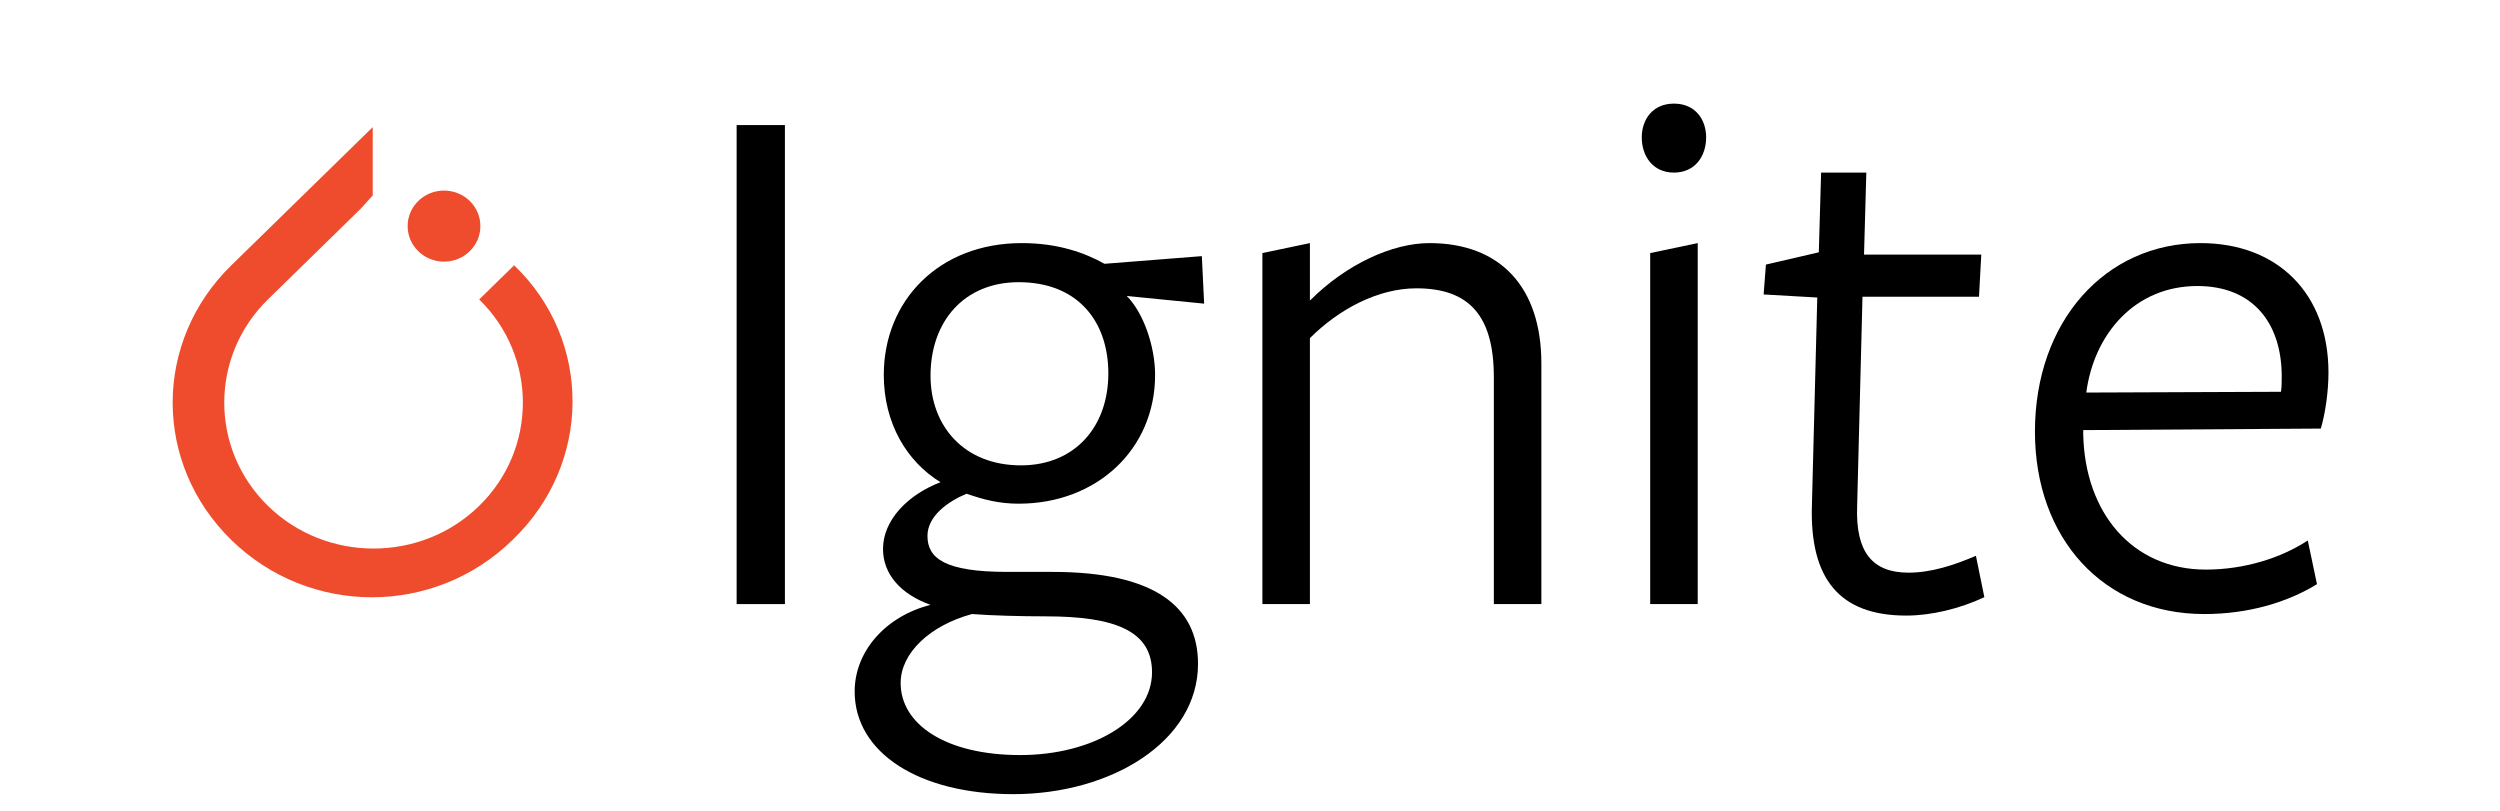
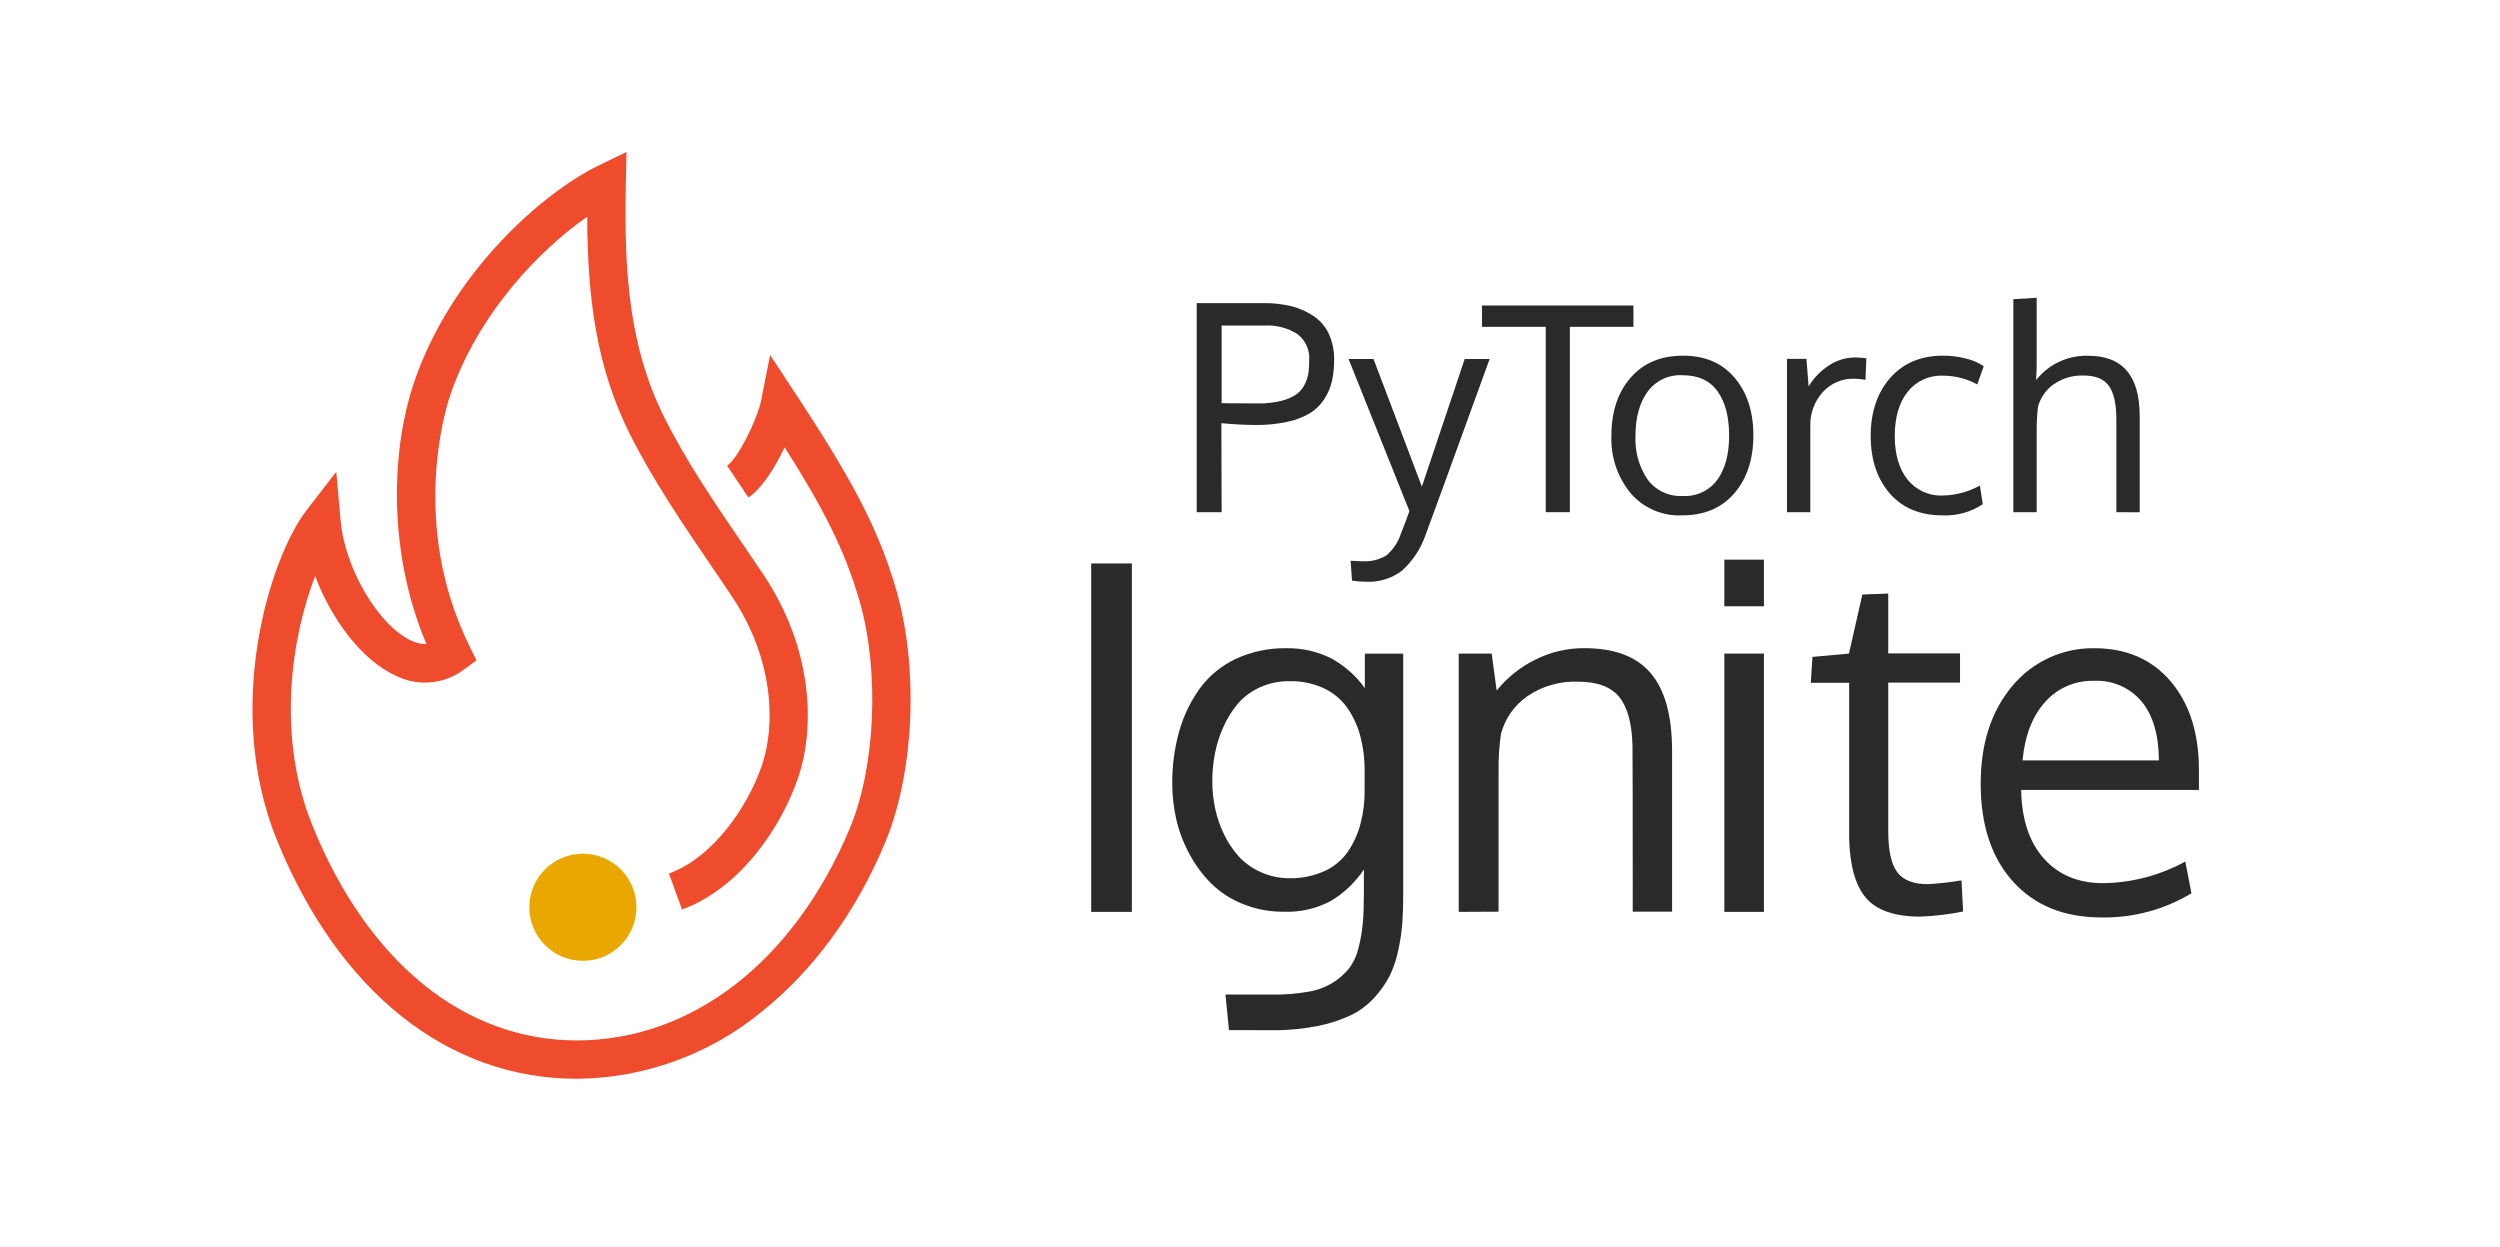
- <svg xmlns="http://www.w3.org/2000/svg" version="1.1" x="0" y="0" width="352.29" height="114.25" viewBox="0, 0, 352.29, 114.25">
-   <g id="Layer_1">
-     <g>
-       <path d="M67.526,42.195 C75.733,50.214 75.733,63.265 67.526,71.284 C59.319,79.303 45.955,79.303 37.756,71.284 C29.549,63.265 29.549,50.214 37.756,42.195 C37.756,42.195 37.756,42.195 37.756,42.195 L50.878,29.365 L52.524,27.536 L52.524,27.536 L52.524,17.915 C40.564,29.594 33.923,36.084 32.599,37.385 C21.576,48.148 21.576,65.33 32.599,76.094 C43.615,86.858 61.199,86.858 72.215,76.094 C83.464,65.33 83.464,47.92 72.449,37.385 C71.461,38.342 68.016,41.716 67.526,42.195 z" fill="#EE4C2C" id="bp3iEM1Cm" />
-       <g>
-         <path d="M62.569,26.852 C59.741,26.852 57.443,29.098 57.443,31.861 C57.443,34.624 59.741,36.87 62.569,36.87 C65.397,36.87 67.695,34.624 67.695,31.861 C67.695,29.098 65.397,26.852 62.569,26.852 z" fill="#EE4C2C" id="d5B2guxX6D" />
-       </g>
-     </g>
-     <path d="M110.607,85.125 L110.607,17.625 L103.803,17.625 L103.803,85.125 z" fill="#000000" />
-     <path d="M131.127,52.941 C131.127,45.273 135.879,39.765 143.547,39.765 C151.863,39.765 156.183,45.273 156.183,52.617 C156.183,60.177 151.431,65.577 143.871,65.577 C135.879,65.577 131.127,60.069 131.127,52.941 z M136.959,86.529 C139.767,86.745 143.979,86.853 147.327,86.853 C157.155,86.853 162.339,88.905 162.339,94.737 C162.339,101.433 154.023,106.401 143.763,106.401 C133.287,106.401 126.915,102.081 126.915,96.249 C126.915,92.037 131.019,88.149 136.959,86.529 z M131.127,85.233 C124.755,86.853 120.435,91.821 120.435,97.437 C120.435,106.077 129.507,111.909 142.791,111.909 C156.615,111.909 168.819,104.457 168.819,93.549 C168.819,85.449 162.663,80.589 148.299,80.589 C149.055,80.589 141.927,80.589 141.927,80.589 C133.071,80.589 130.695,78.645 130.695,75.513 C130.695,72.705 133.611,70.653 136.203,69.573 C138.687,70.437 140.847,70.977 143.547,70.977 C154.563,70.977 162.771,63.309 162.771,52.833 C162.771,48.837 161.151,44.085 158.775,41.709 L169.683,42.789 L169.359,36.093 L155.643,37.173 C152.943,35.661 149.163,34.257 143.979,34.257 C132.315,34.257 124.539,42.357 124.539,52.833 C124.539,59.637 127.779,65.037 132.531,67.953 C127.995,69.681 124.431,73.245 124.431,77.349 C124.431,80.913 126.915,83.721 131.127,85.233 z" fill="#000000" />
-     <path d="M217.203,85.125 L217.203,51.213 C217.203,40.413 211.371,34.257 201.435,34.257 C196.251,34.257 189.771,37.173 184.587,42.357 L184.587,34.257 L177.891,35.661 L177.891,85.125 L184.587,85.125 L184.587,47.649 C188.691,43.545 194.199,40.629 199.599,40.629 C207.051,40.629 210.507,44.517 210.507,53.157 L210.507,85.125 z" fill="#000000" />
-     <path d="M240.423,19.353 C240.423,16.869 238.911,14.601 235.887,14.601 C232.863,14.601 231.351,16.869 231.351,19.353 C231.351,21.945 232.863,24.321 235.887,24.321 C238.911,24.321 240.423,21.945 240.423,19.353 z M239.235,85.125 L239.235,34.257 L232.539,35.661 L232.539,85.125 z" fill="#000000" />
-     <path d="M279.627,84.153 L278.439,78.321 C275.415,79.617 272.175,80.697 268.935,80.697 C263.751,80.697 261.483,77.673 261.699,71.409 L262.455,41.817 L278.871,41.817 L279.195,35.877 L262.671,35.877 L262.995,24.321 L256.623,24.321 L256.299,35.553 L248.847,37.281 L248.523,41.493 L256.083,41.925 L255.327,71.193 C255.003,81.561 259.215,86.745 268.611,86.745 C272.175,86.745 276.171,85.773 279.627,84.153 z" fill="#000000" />
-     <path d="M293.559,60.609 L327.039,60.393 C327.687,58.233 328.119,55.101 328.119,52.509 C328.119,41.385 320.991,34.257 310.083,34.257 C296.691,34.257 286.755,45.273 286.755,60.825 C286.755,75.837 296.367,86.529 310.623,86.529 C316.779,86.529 322.287,84.909 326.499,82.317 L325.203,76.161 C321.423,78.645 316.239,80.265 310.839,80.265 C300.471,80.265 293.775,72.273 293.559,61.149 z M293.991,55.317 C295.071,47.109 300.795,40.305 309.651,40.305 C317.427,40.305 321.531,45.489 321.531,53.049 C321.531,53.589 321.531,54.669 321.423,55.209 z" fill="#000000" />
-   </g>
+ <svg xmlns="http://www.w3.org/2000/svg" id="Layer_1" data-name="Layer 1" viewBox="0 0 501.38 250">
+   <defs>
+     <style>.cls-1{fill:#2a2a2a;}.cls-2{fill:#eaa700;}.cls-3{fill:#ee4c2c;}</style>
+   </defs>
+   <path class="cls-1" d="M245,102.72h-5V60.79H253.5a22.73,22.73,0,0,1,5.57.64,14,14,0,0,1,4.43,2,8.7,8.7,0,0,1,3,3.53,11.73,11.73,0,0,1,1.06,5.15,19.19,19.19,0,0,1-.44,4.36,11.26,11.26,0,0,1-1.55,3.6,9,9,0,0,1-2.85,2.79,14.68,14.68,0,0,1-4.53,1.74,29,29,0,0,1-6.4.63q-2.89,0-6.84-.36Zm7.31-21.81a18.42,18.42,0,0,0,4.71-.53,9,9,0,0,0,3-1.32,5.38,5.38,0,0,0,1.66-2,7.87,7.87,0,0,0,.74-2.31,20.38,20.38,0,0,0,.14-2.54,6,6,0,0,0-2.4-5.24,11.15,11.15,0,0,0-6.51-1.68H245V80.86Z" />
+   <path class="cls-1" d="M270.46,72h5l9.7,25.59L293.75,72h5q-12.43,34.25-12.86,35.31a17.32,17.32,0,0,1-4.68,7.11,11,11,0,0,1-7.23,2.25,18.85,18.85,0,0,1-2.83-.22l-.28-4c1,.08,1.83.11,2.35.11a8.35,8.35,0,0,0,4.81-1.16,9.65,9.65,0,0,0,2.92-4.36q1.15-2.94,1.71-4.54Z" />
+   <path class="cls-1" d="M314.84,102.72H310V65.55H297.22V61.27h30.37v4.28H314.84Z" />
+   <path class="cls-1" d="M351.64,87.33q0,7.14-3.81,11.59t-10.54,4.44A12.83,12.83,0,0,1,327,98.88a17.13,17.13,0,0,1-3.83-11.52q0-7.17,3.84-11.6t10.54-4.43q6.58,0,10.34,4.44T351.64,87.33ZM328,87.41a14.4,14.4,0,0,0,2.43,8.76,8.21,8.21,0,0,0,7.07,3.3,8,8,0,0,0,6.94-3.28q2.34-3.28,2.34-8.83c0-3.76-.77-6.71-2.31-8.87s-3.89-3.24-7.05-3.24a8.12,8.12,0,0,0-7,3.31C328.82,80.76,328,83.71,328,87.41Z" />
+   <path class="cls-1" d="M372,71.69a14.67,14.67,0,0,1,2.3.17l-.17,4.32a13.38,13.38,0,0,0-2.24-.23,8.16,8.16,0,0,0-6.38,2.74,9.76,9.76,0,0,0-2.45,6.76v17.27h-4.68q0-28.31,0-30.75h3.9l.45,5.52a13.05,13.05,0,0,1,4.06-4.2A9.43,9.43,0,0,1,372,71.69Z" />
+   <path class="cls-1" d="M389.6,103.36q-6.78,0-10.6-4.4t-3.83-11.52q0-7.17,3.91-11.64t10.63-4.47a17.61,17.61,0,0,1,4.61.59,10.22,10.22,0,0,1,3.52,1.54l-1.29,3.64a14.33,14.33,0,0,0-6.92-1.76,8.53,8.53,0,0,0-7.05,3.25Q380,81.83,380,87.47q0,5.49,2.56,8.7a8.6,8.6,0,0,0,7.11,3.21,16,16,0,0,0,7.4-2l.58,3.73A13.41,13.41,0,0,1,389.6,103.36Z" />
+   <path class="cls-1" d="M424.44,102.72V84.14q0-4.64-1.48-6.73c-1-1.4-2.69-2.1-5.14-2.1a9.87,9.87,0,0,0-5.95,1.76,8,8,0,0,0-3.16,4.57,41.33,41.33,0,0,0-.25,4.68v16.4h-4.68V60l4.68-.28v12.5c0,1.07,0,2.38-.11,4a12.81,12.81,0,0,1,10.48-4.87q10.29,0,10.29,12.08v19.31Z" />
+   <path class="cls-1" d="M227,182.88h-8.16V113H227Z" />
+   <path class="cls-1" d="M246.47,206.59l-.7-7.13h9.63a37.68,37.68,0,0,0,7-.57,13.7,13.7,0,0,0,5-1.87,13.08,13.08,0,0,0,3.21-2.87,11,11,0,0,0,1.86-4.11,30.69,30.69,0,0,0,.85-5c.15-1.65.21-3.67.21-6.07v-4.58a21,21,0,0,1-6.56,6.26,18.54,18.54,0,0,1-9.49,2.2,21.29,21.29,0,0,1-8.19-1.54,19,19,0,0,1-6.33-4.08,24.83,24.83,0,0,1-4.39-5.91,27.06,27.06,0,0,1-2.65-6.94,32.11,32.11,0,0,1-.82-7.22,37.64,37.64,0,0,1,1.39-10.49,27.48,27.48,0,0,1,4.13-8.59,18.9,18.9,0,0,1,7.2-5.93A23.34,23.34,0,0,1,258,130a19.27,19.27,0,0,1,8.9,2,20.05,20.05,0,0,1,6.82,6v-6.9h7.7v48.07c0,2.21-.06,4.14-.17,5.79a39,39,0,0,1-.8,5.5,21.63,21.63,0,0,1-1.72,5.19,20.19,20.19,0,0,1-3.05,4.37,15.32,15.32,0,0,1-4.68,3.54,28.62,28.62,0,0,1-6.72,2.2,43.78,43.78,0,0,1-9.07.85Zm12.14-30.46a16.36,16.36,0,0,0,7-1.42,11.43,11.43,0,0,0,4.72-3.92,18.2,18.2,0,0,0,2.52-5.57,25.72,25.72,0,0,0,.83-6.7v-3.83a26.76,26.76,0,0,0-.85-7,18,18,0,0,0-2.62-5.72,12,12,0,0,0-4.72-3.94,15.79,15.79,0,0,0-6.87-1.42,14,14,0,0,0-5.93,1.23,12.76,12.76,0,0,0-4.39,3.23,19.77,19.77,0,0,0-2.93,4.68,23.77,23.77,0,0,0-1.72,5.41,29.24,29.24,0,0,0-.52,5.52,26.76,26.76,0,0,0,.56,5.43,22.89,22.89,0,0,0,1.8,5.24,18.71,18.71,0,0,0,3,4.47,13.37,13.37,0,0,0,4.37,3.09A13.77,13.77,0,0,0,258.61,176.13Z" />
+   <path class="cls-1" d="M292.55,182.88v-51.8h6.61l1,7.41a23,23,0,0,1,7.67-6.16,21.75,21.75,0,0,1,9.94-2.34q9,0,13.27,5t4.3,15.46v32.39h-7.89q0-31.15-.05-33.38-.18-6.62-2.66-9.68t-8.29-3.07a16.84,16.84,0,0,0-10.15,2.93,13.29,13.29,0,0,0-5.29,7.6,49,49,0,0,0-.47,7.27v28.33Z" />
+   <path class="cls-1" d="M353.76,112.24v9.35h-7.94v-9.35Zm0,18.84v51.8h-7.94v-51.8Z" />
+   <path class="cls-1" d="M385.11,183.83q-7.65,0-10.86-3.73t-3.4-12V136.94h-7.69l.33-5.2,7.32-.66,2.69-11.85,5.19-.19v12h14.4v5.86h-14.4v29.7q0,5.9,1.8,8.31c1.19,1.61,3.24,2.41,6.13,2.41a60.73,60.73,0,0,0,6.76-.76l.33,6.24A53.69,53.69,0,0,1,385.11,183.83Z" />
+   <path class="cls-1" d="M421.5,184q-11.28,0-17.77-7.18t-6.5-19.64q0-12,6.28-19.53A21,21,0,0,1,420,130q9.63,0,15.28,6.59T441,154.17c0,.38,0,1.07,0,2.08s0,1.73,0,2.17H405.35q.15,8.84,4.56,13.77t11.88,4.93a35.22,35.22,0,0,0,16.48-4.34l1.23,6.37A33.86,33.86,0,0,1,421.5,184Zm8-43.33a11.76,11.76,0,0,0-9.51-4.13,12.64,12.64,0,0,0-9.87,4.28q-3.82,4.28-4.49,11.68h27.34Q432.93,144.78,429.46,140.64Z" />
+   <circle class="cls-2" cx="116.9" cy="181.95" r="10.74" />
+   <path class="cls-3" d="M115.67,216.35c-25.85,0-47.76-17.44-60.12-47.84-10.87-26.71-1.36-56.71,5.89-66.12l6-7.78.87,9.79c.84,9.62,7.62,21.11,14.22,24.11a6.8,6.8,0,0,0,3,.67c-8.21-19.42-6.69-39.91-2.63-52.07C90.43,54.47,109.2,38.46,120,33.22l5.65-2.75-.14,6.28c-.4,18.12.75,33,7.66,46.84,4.47,9,10.47,17.75,15.77,25.5,1.45,2.13,2.86,4.2,4.2,6.2,10.07,15.11,10.22,30.81,7,40.47a51,51,0,0,1-8.21,15.06c-4.42,5.59-9.66,9.59-15.15,11.58l-2.62-7.21c8.92-3.23,15.94-13.59,18.7-21.86,2.64-7.93,2.43-21-6.11-33.78-1.32-2-2.71-4-4.15-6.13-5.43-8-11.59-17-16.3-26.4-6.69-13.38-8.49-27.31-8.53-43.56-9.44,6.56-22,19.43-27.57,36.08-.86,2.56-8,25.75,3.93,50l1.43,2.89-2.61,1.91a13,13,0,0,1-13.56,1.18c-7-3.19-13-11.52-16.19-20-4.53,11.72-8,31.7-.51,50.14,11.12,27.36,30.45,43,53,43,23.11,0,43.57-15.89,54.73-42.5,5.18-12.37,6-31.5,2-45.51-3-10.43-7.43-18.94-15.06-30.94-1.93,4.08-4.57,8.26-7.27,10.06l-4.26-6.38c2.21-1.48,6-9.22,6.8-13l1.82-9.19,5.15,7.83c10.47,15.93,16.46,26.41,20.2,39.48,4.5,15.76,3.54,36.56-2.33,50.58-5.79,13.81-14.29,25.46-24.59,33.71A59.2,59.2,0,0,1,115.67,216.35Z" />
</svg>
